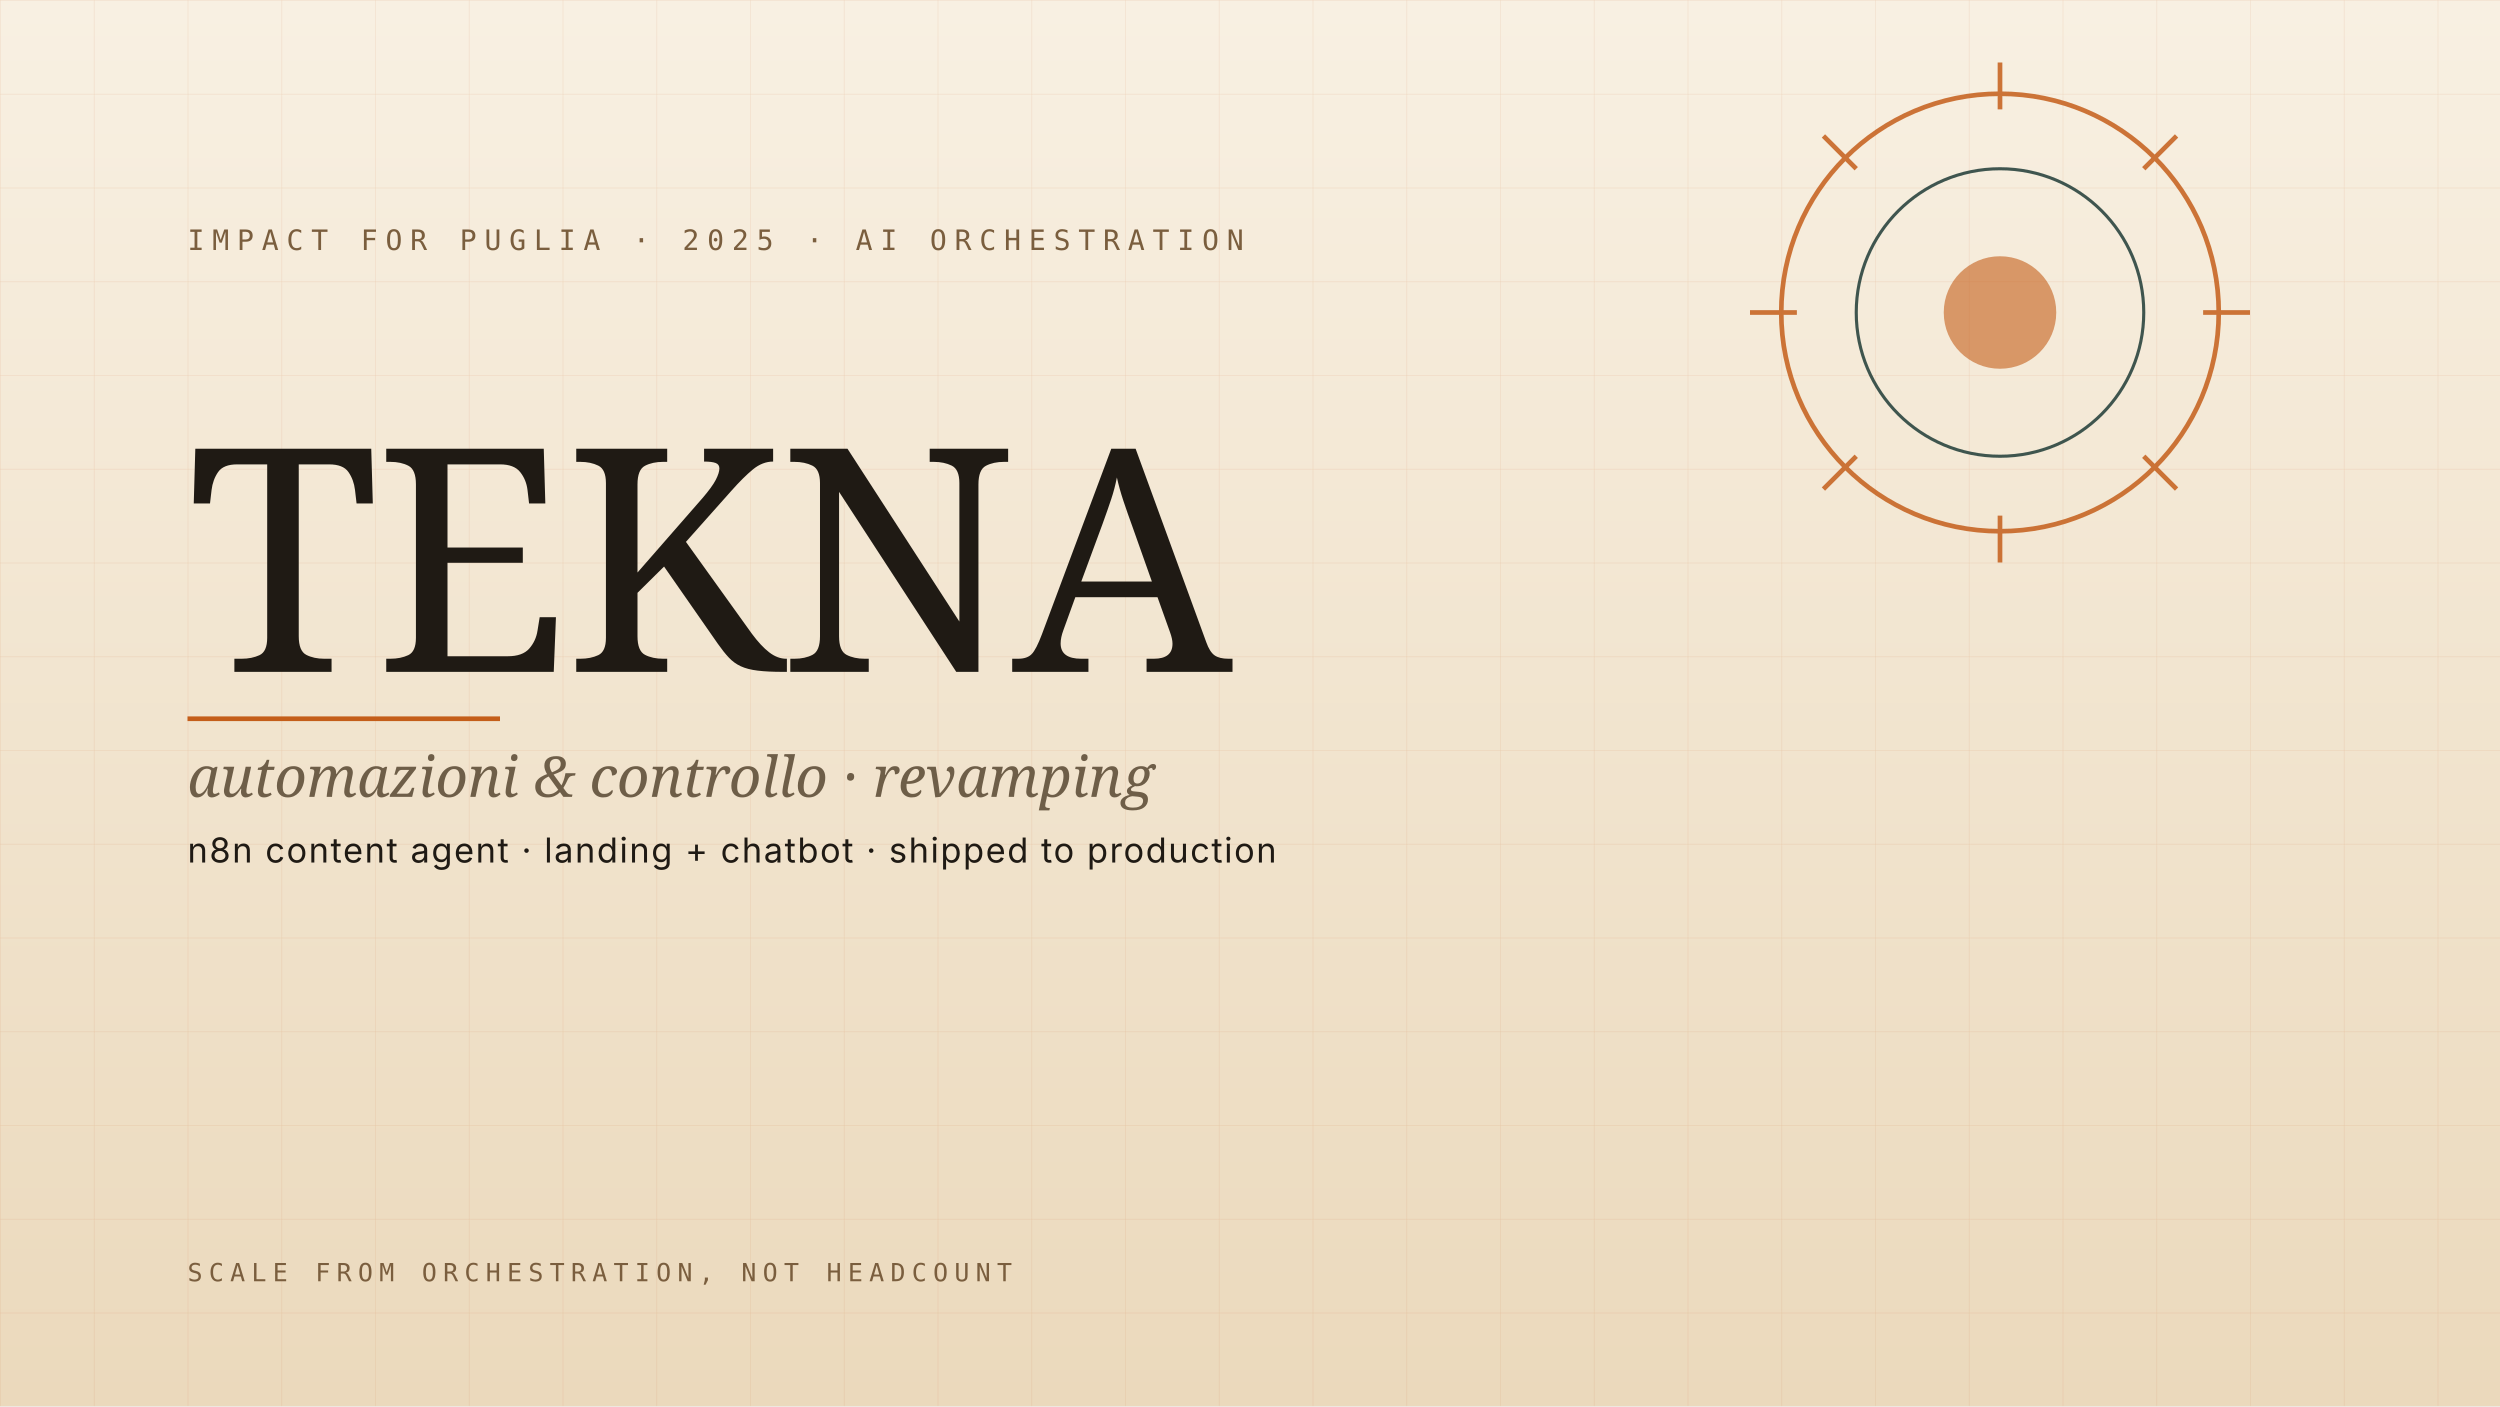
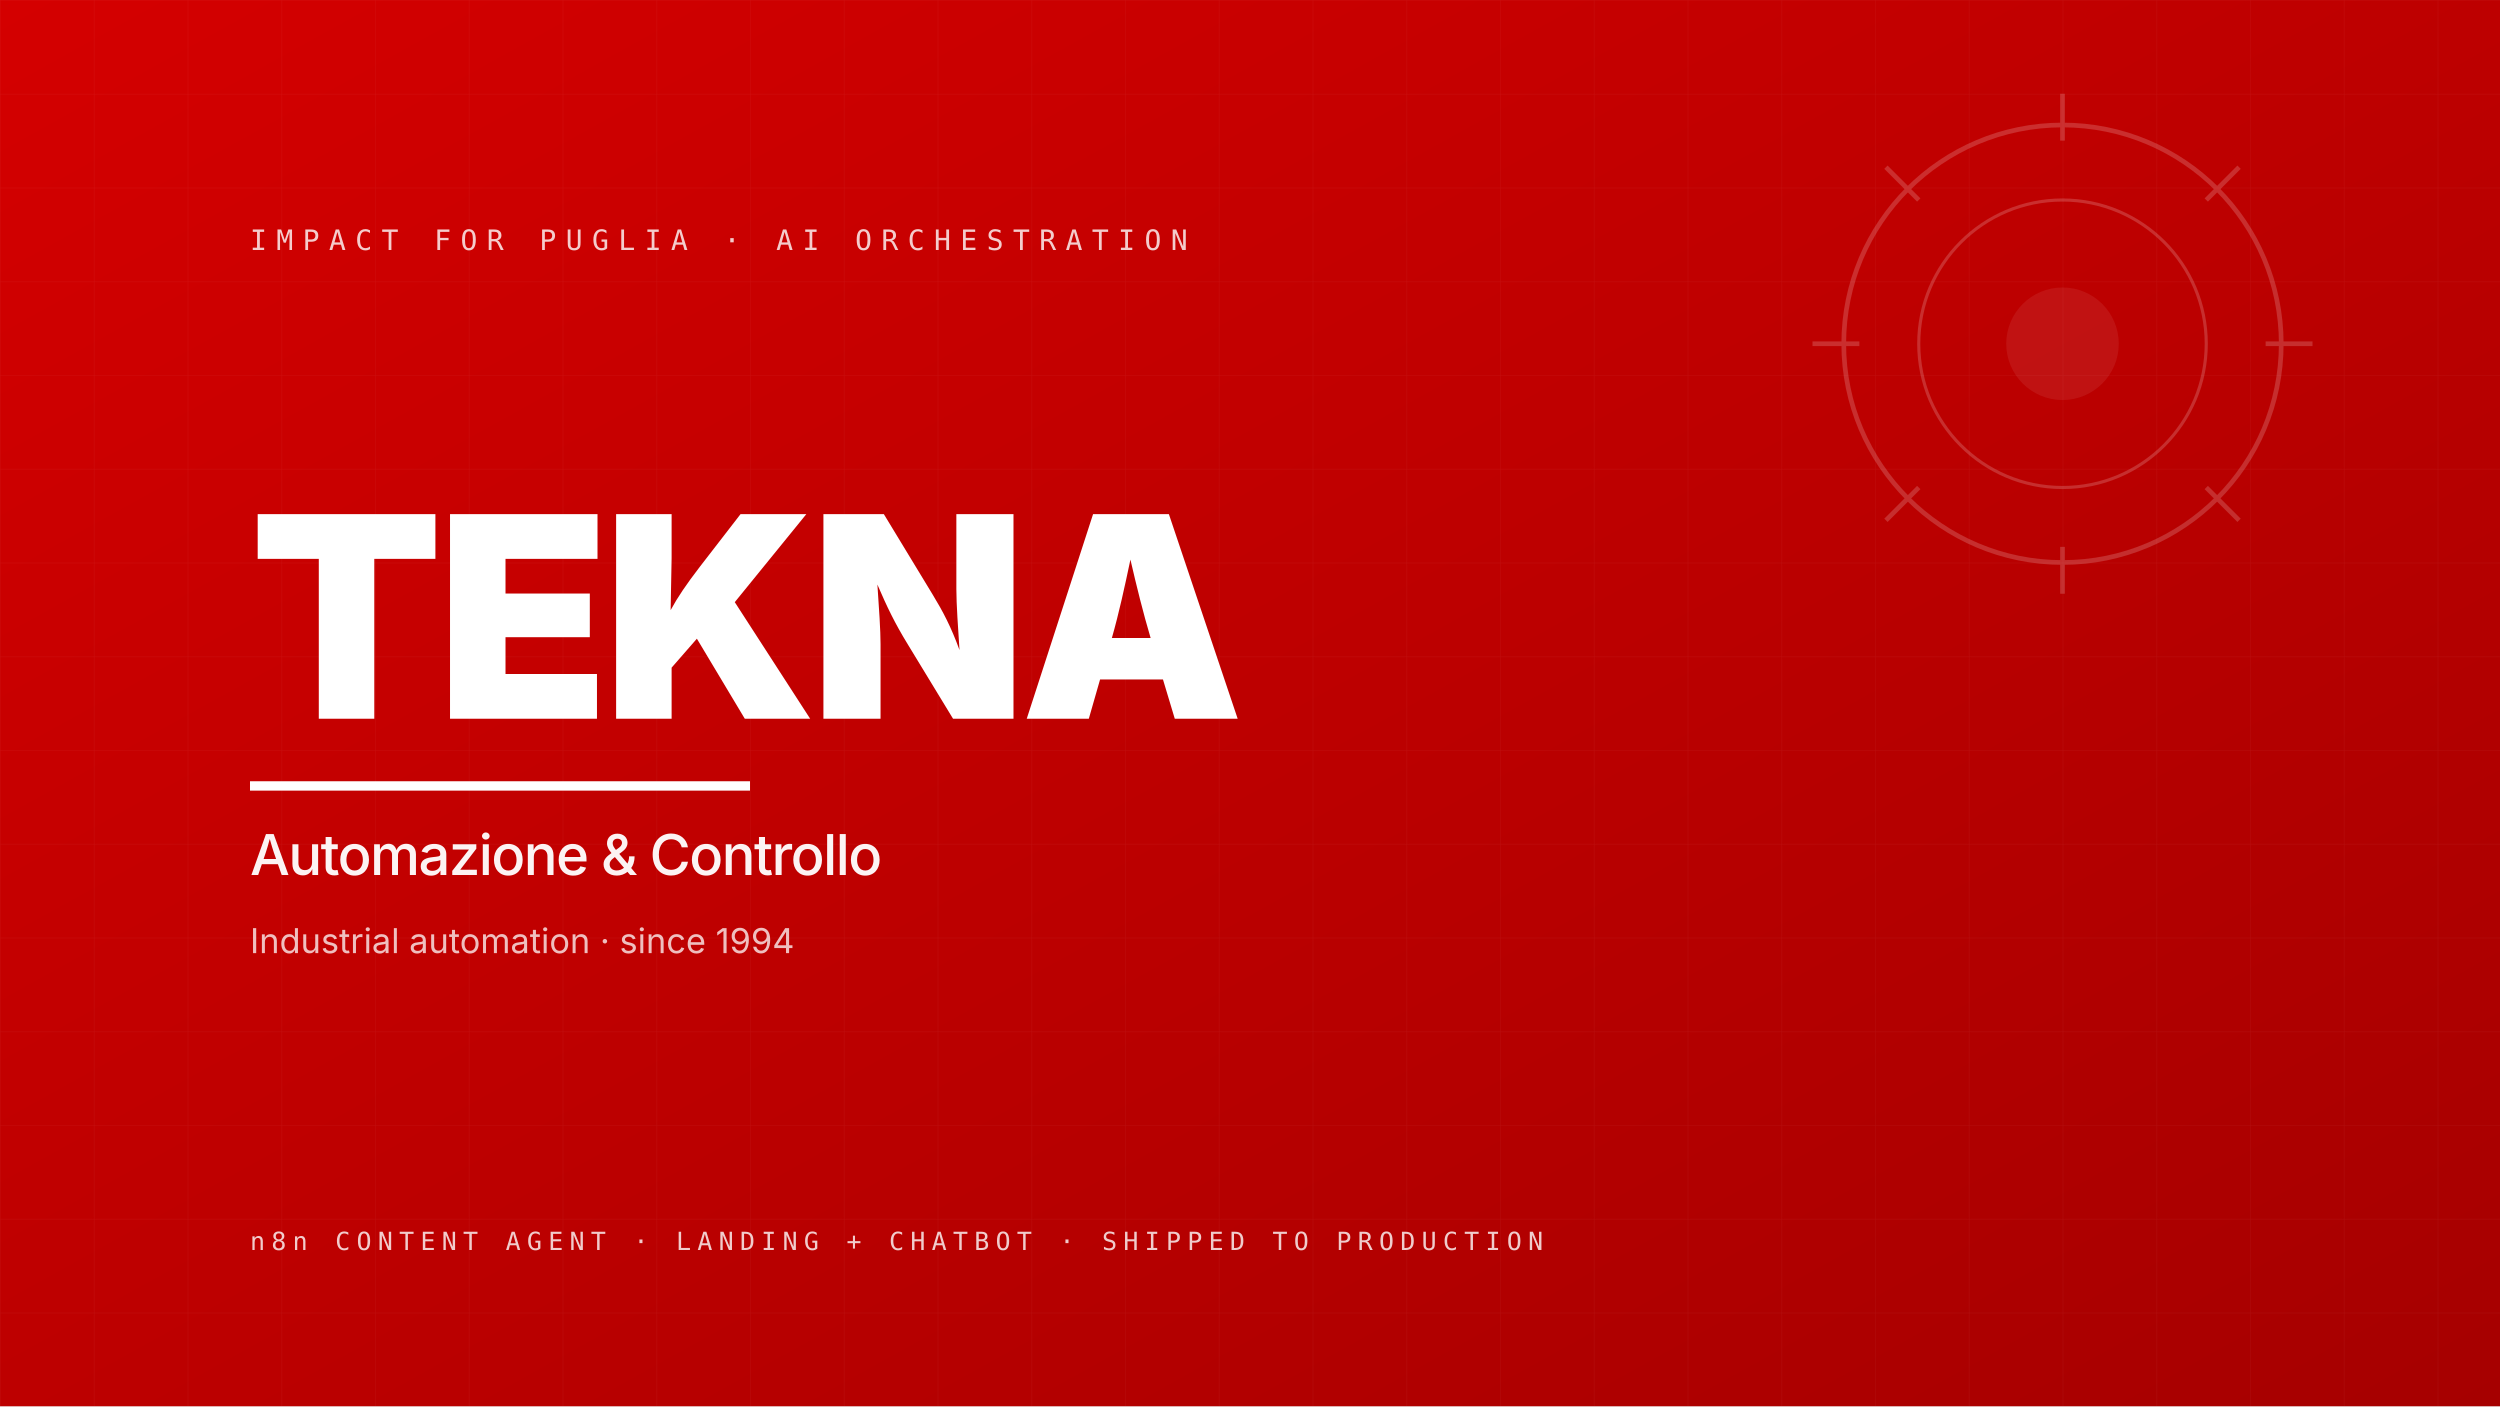
<svg xmlns="http://www.w3.org/2000/svg" viewBox="0 0 1600 900" preserveAspectRatio="xMidYMid slice">
  <defs>
-     <linearGradient id="sky" x1="0" y1="0" x2="0" y2="1">
-       <stop offset="0%" stop-color="#F8F0E2" />
-       <stop offset="100%" stop-color="#EBD9BC" />
+     <linearGradient id="bg" x1="0" y1="0" x2="1" y2="1">
+       <stop offset="0%" stop-color="#D40000" />
+       <stop offset="100%" stop-color="#A60000" />
    </linearGradient>
    <pattern id="grid" x="0" y="0" width="60" height="60" patternUnits="userSpaceOnUse">
-       <path d="M 60 0 L 0 0 0 60" fill="none" stroke="#C45E1A" stroke-width="0.5" stroke-opacity="0.18" />
+       <path d="M 60 0 L 0 0 0 60" fill="none" stroke="#FFFFFF" stroke-width="0.5" stroke-opacity="0.07" />
    </pattern>
  </defs>
-   <rect width="1600" height="900" fill="url(#sky)" />
+   <rect width="1600" height="900" fill="url(#bg)" />
  <rect width="1600" height="900" fill="url(#grid)" />
-   <g transform="translate(1280,200)" opacity="0.85">
-     <circle cx="0" cy="0" r="140" fill="none" stroke="#C45E1A" stroke-width="3" />
-     <circle cx="0" cy="0" r="92" fill="none" stroke="#1F3B36" stroke-width="2" />
-     <circle cx="0" cy="0" r="36" fill="#C45E1A" fill-opacity="0.7" />
-     <g stroke="#C45E1A" stroke-width="3">
+   <g transform="translate(1320,220)" opacity="0.18">
+     <circle cx="0" cy="0" r="140" fill="none" stroke="#FFFFFF" stroke-width="3" />
+     <circle cx="0" cy="0" r="92" fill="none" stroke="#FFFFFF" stroke-width="2" />
+     <circle cx="0" cy="0" r="36" fill="#FFFFFF" fill-opacity="0.4" />
+     <g stroke="#FFFFFF" stroke-width="3">
      <line x1="0" y1="-160" x2="0" y2="-130" />
      <line x1="0" y1="160" x2="0" y2="130" />
      <line x1="-160" y1="0" x2="-130" y2="0" />
      <line x1="160" y1="0" x2="130" y2="0" />
      <line x1="-113" y1="-113" x2="-92" y2="-92" />
      <line x1="113" y1="113" x2="92" y2="92" />
      <line x1="-113" y1="113" x2="-92" y2="92" />
      <line x1="113" y1="-113" x2="92" y2="-92" />
    </g>
  </g>
-   <text x="120" y="160" fill="#7A5E3E" font-family="JetBrains Mono, monospace" font-size="18" letter-spacing="5">IMPACT FOR PUGLIA  ·  2025  ·  AI ORCHESTRATION</text>
-   <text x="120" y="430" fill="#1F1A14" font-family="Fraunces, Newsreader, Georgia, serif" font-weight="400" font-size="200" letter-spacing="-3">TEKNA</text>
-   <line x1="120" y1="460" x2="320" y2="460" stroke="#C45E1A" stroke-width="3" />
-   <text x="120" y="510" fill="#6E5E48" font-family="Fraunces, Newsreader, Georgia, serif" font-style="italic" font-size="36">automazioni &amp; controllo · revamping</text>
-   <text x="120" y="552" fill="#1F1A14" font-family="Inter, sans-serif" font-size="22" letter-spacing="1">n8n content agent  ·  landing + chatbot  ·  shipped to production</text>
-   <text x="120" y="820" fill="#7A5E3E" font-family="JetBrains Mono, monospace" font-size="16" letter-spacing="4">SCALE FROM ORCHESTRATION, NOT HEADCOUNT</text>
+   <g transform="translate(160,340)">
+     <text x="0" y="120" fill="#FFFFFF" font-family="'Inter', system-ui, sans-serif" font-weight="900" font-size="180" letter-spacing="-4">TEKNA</text>
+     <rect x="0" y="160" width="320" height="6" fill="#FFFFFF" />
+   </g>
+   <text x="160" y="560" fill="#FFFFFF" font-family="'Inter', system-ui, sans-serif" font-weight="500" font-size="36" letter-spacing="-1" opacity="0.95">Automazione &amp; Controllo</text>
+   <text x="160" y="610" fill="#FFFFFF" font-family="'Inter', system-ui, sans-serif" font-weight="400" font-size="22" opacity="0.75">Industrial automation · since 1994</text>
+   <text x="160" y="160" fill="#FFFFFF" font-family="'JetBrains Mono', monospace" font-size="18" letter-spacing="6" opacity="0.8">IMPACT FOR PUGLIA  ·  AI ORCHESTRATION</text>
+   <text x="160" y="800" fill="#FFFFFF" font-family="'JetBrains Mono', monospace" font-size="16" letter-spacing="4" opacity="0.8">n8n CONTENT AGENT  ·  LANDING + CHATBOT  ·  SHIPPED TO PRODUCTION</text>
</svg>
